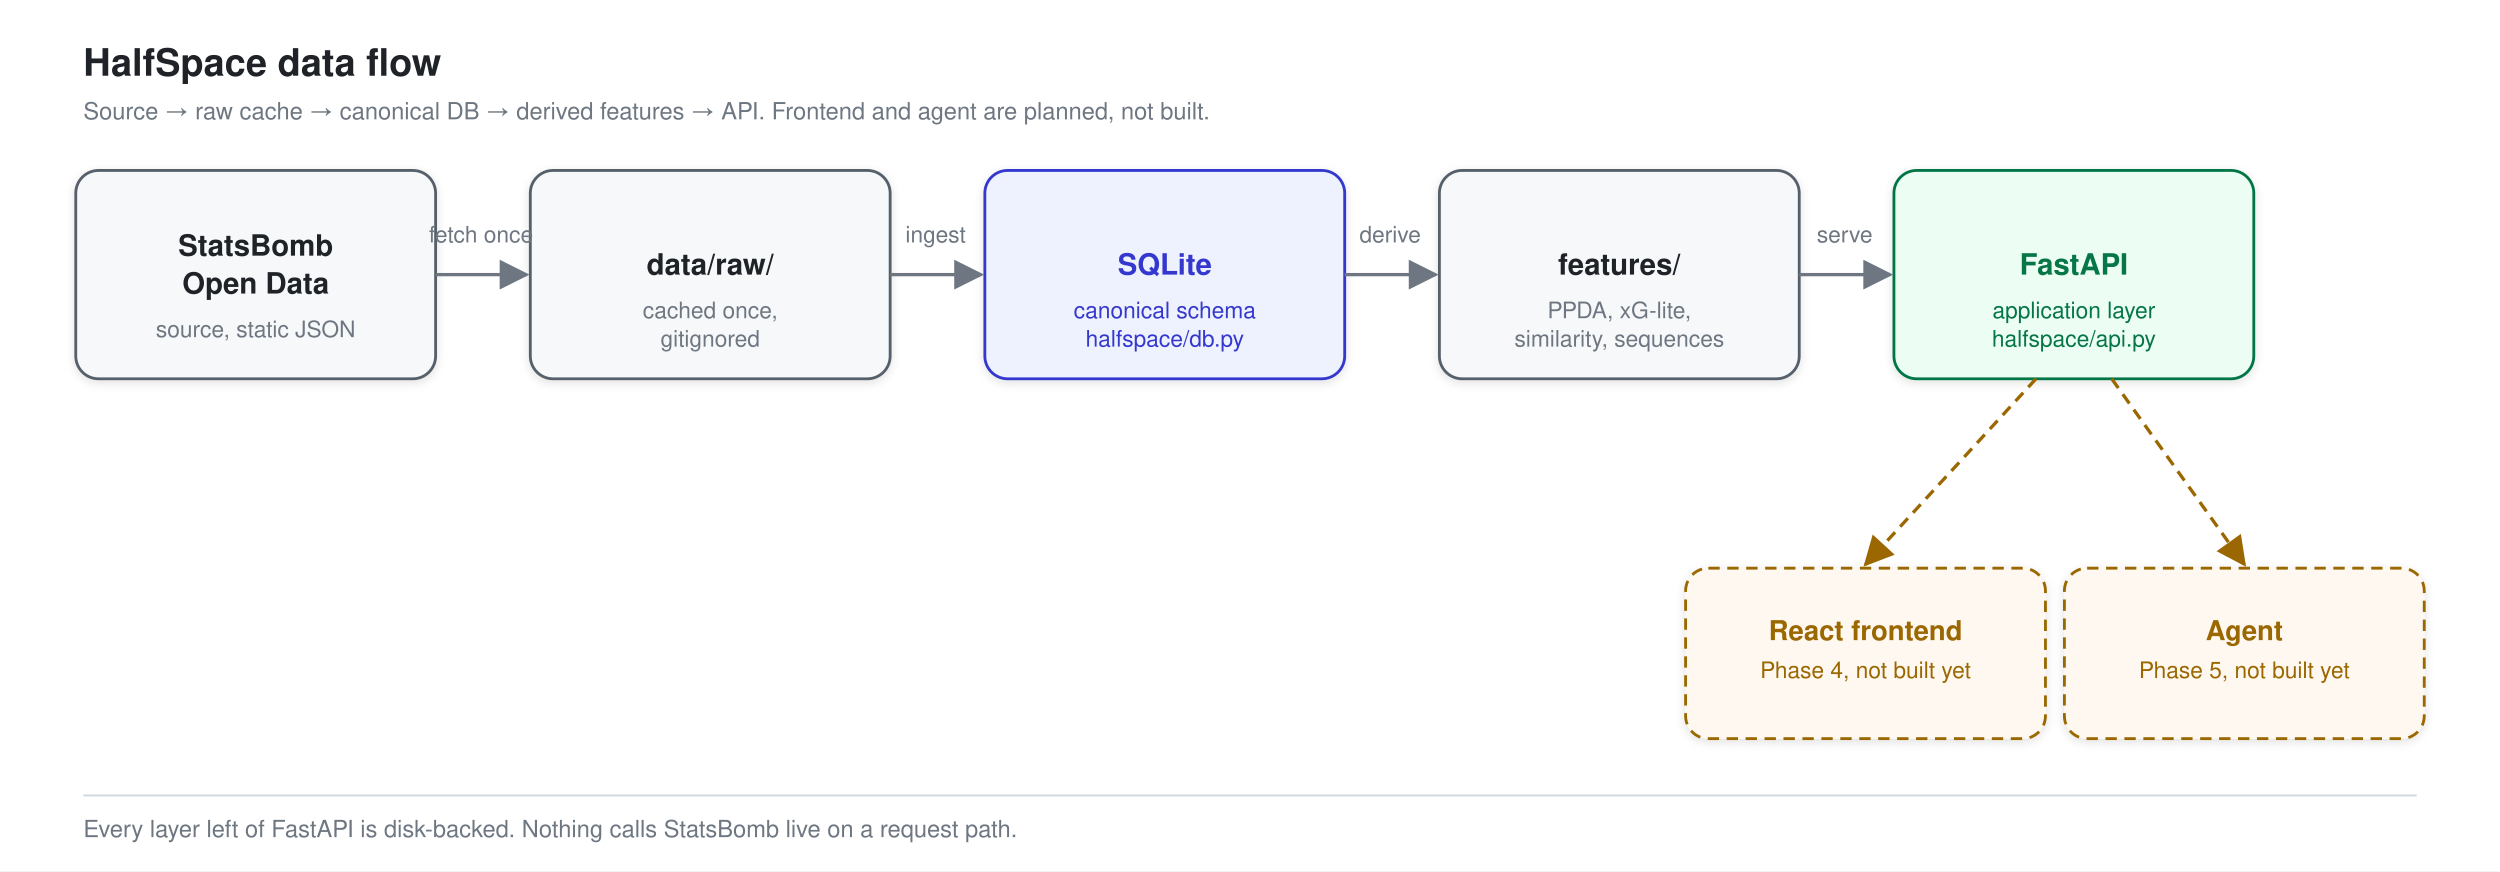
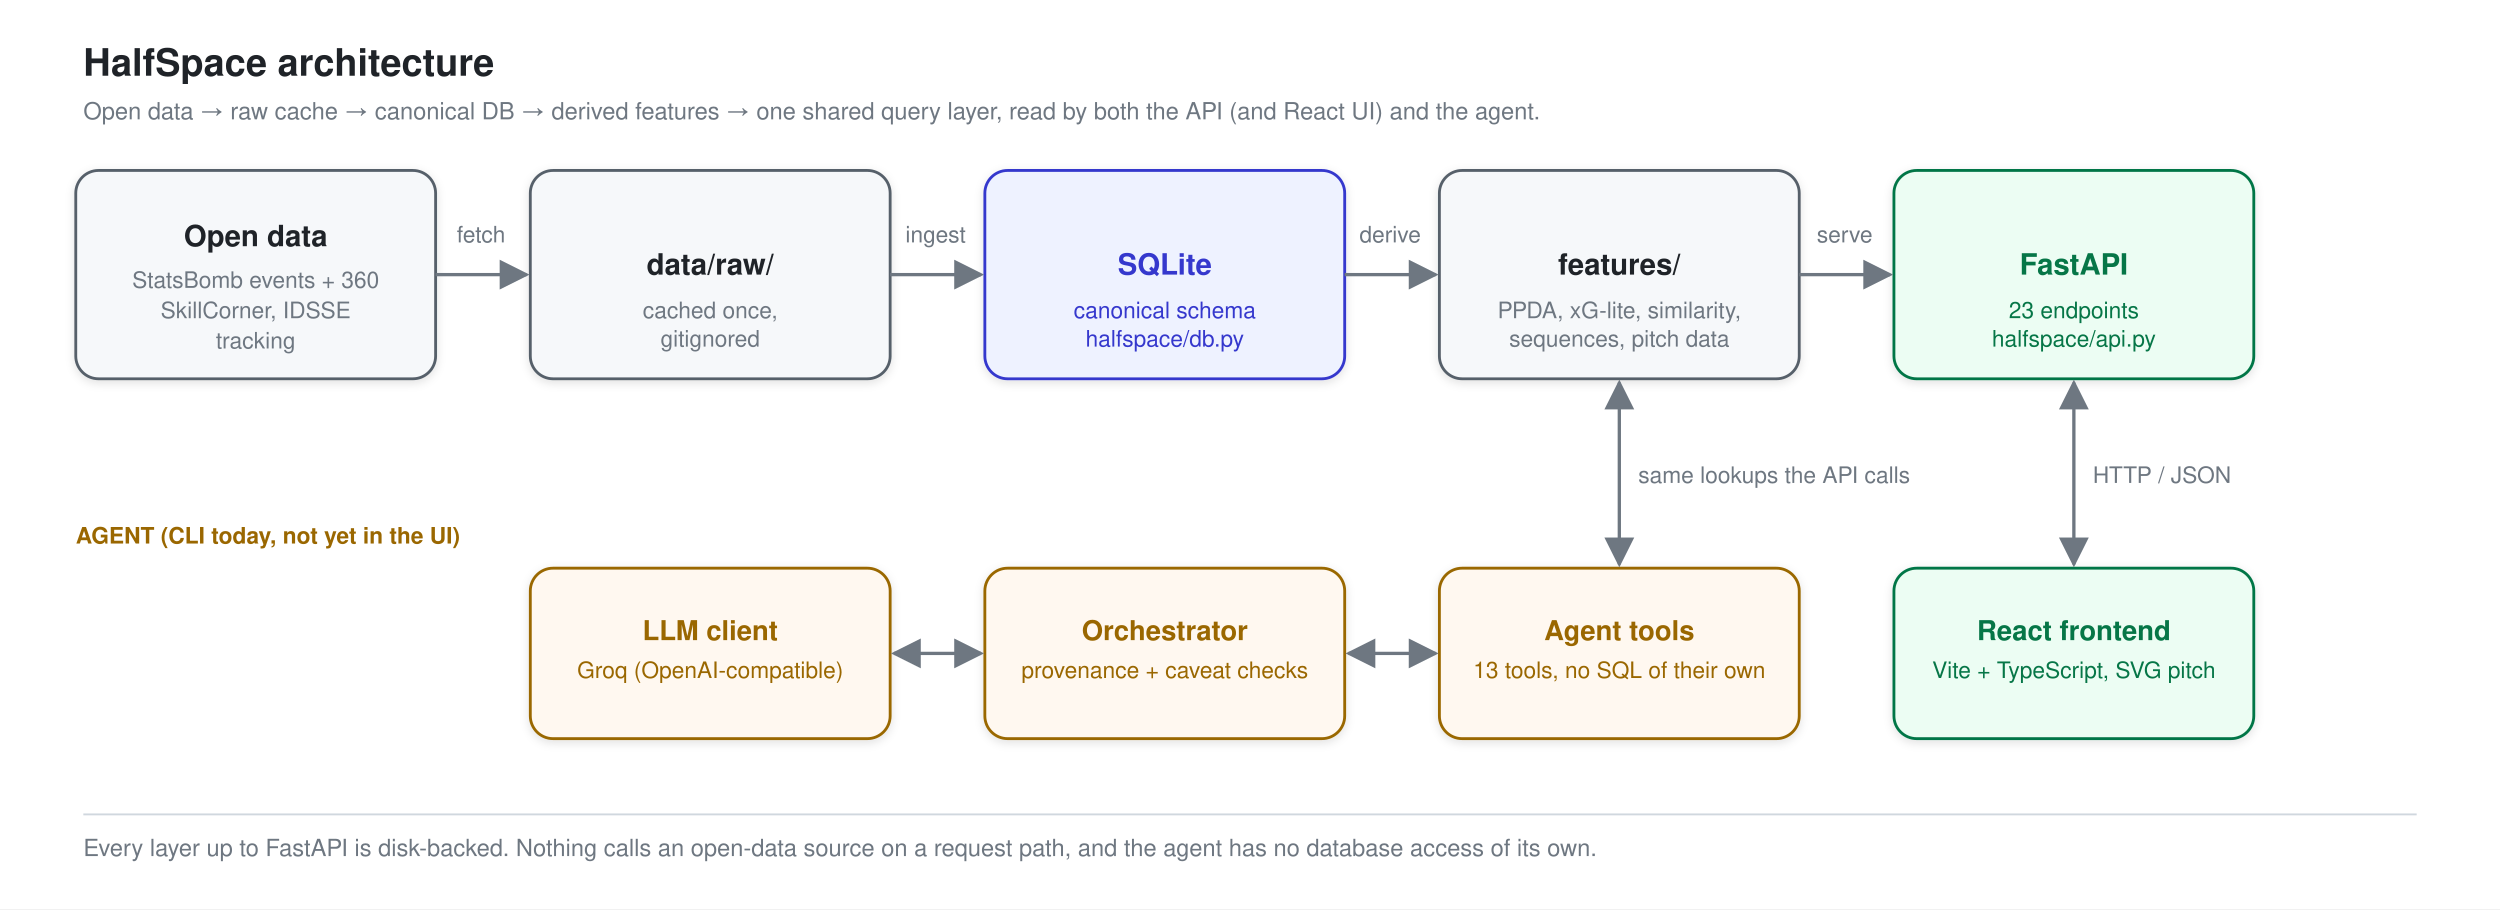
- <svg xmlns="http://www.w3.org/2000/svg" viewBox="0 0 1320 460" font-family="-apple-system,BlinkMacSystemFont,Segoe UI,Helvetica,Arial,sans-serif">
+ <svg xmlns="http://www.w3.org/2000/svg" viewBox="0 0 1320 480" font-family="-apple-system,BlinkMacSystemFont,Segoe UI,Helvetica,Arial,sans-serif">
  <defs>
    <marker id="arrow" viewBox="0 0 10 10" refX="9" refY="5" markerWidth="9" markerHeight="9" orient="auto-start-reverse">
      <path d="M0,0 L10,5 L0,10 z" fill="#6e7781" />
-     </marker>
-     <marker id="arrow-amber" viewBox="0 0 10 10" refX="9" refY="5" markerWidth="9" markerHeight="9" orient="auto-start-reverse">
-       <path d="M0,0 L10,5 L0,10 z" fill="#9a6700" />
    </marker>
    <filter id="shadow" x="-20%" y="-20%" width="140%" height="140%">
      <feDropShadow dx="0" dy="1.5" stdDeviation="2.5" flood-color="#1f2328" flood-opacity="0.12" />
    </filter>
  </defs>
-   <rect x="0" y="0" width="1320" height="460" fill="#ffffff" />
-   <text x="44" y="40" font-size="20" font-weight="700" fill="#1f2328">HalfSpace data flow</text>
-   <text x="44" y="63" font-size="12.5" fill="#6e7781">Source → raw cache → canonical DB → derived features → API. Frontend and agent are planned, not built.</text>
-   <g filter="url(#shadow)">
-     <g stroke="#57606a" stroke-width="1.5">
-       <rect x="40" y="90" width="190" height="110" rx="12" fill="#f6f8fa" />
-       <rect x="280" y="90" width="190" height="110" rx="12" fill="#f6f8fa" />
-       <rect x="520" y="90" width="190" height="110" rx="12" fill="#eef2ff" stroke="#3538cd" />
-       <rect x="760" y="90" width="190" height="110" rx="12" fill="#f6f8fa" />
-       <rect x="1000" y="90" width="190" height="110" rx="12" fill="#ecfdf3" stroke="#067647" />
-     </g>
+   <rect x="0" y="0" width="1320" height="480" fill="#ffffff" />
+   <text x="44" y="40" font-size="20" font-weight="700" fill="#1f2328">HalfSpace architecture</text>
+   <text x="44" y="63" font-size="12.5" fill="#6e7781">Open data → raw cache → canonical DB → derived features → one shared query layer, read by both the API (and React UI) and the agent.</text>
+   <g filter="url(#shadow)" stroke-width="1.5">
+     <rect x="40" y="90" width="190" height="110" rx="12" fill="#f6f8fa" stroke="#57606a" />
+     <rect x="280" y="90" width="190" height="110" rx="12" fill="#f6f8fa" stroke="#57606a" />
+     <rect x="520" y="90" width="190" height="110" rx="12" fill="#eef2ff" stroke="#3538cd" />
+     <rect x="760" y="90" width="190" height="110" rx="12" fill="#f6f8fa" stroke="#57606a" />
+     <rect x="1000" y="90" width="190" height="110" rx="12" fill="#ecfdf3" stroke="#067647" />
  </g>
  <g font-size="15.5" font-weight="700" fill="#1f2328" text-anchor="middle">
-     <text x="135" y="135">StatsBomb</text>
-     <text x="135" y="155">Open Data</text>
+     <text x="135" y="130">Open data</text>
    <text x="375" y="145">data/raw/</text>
    <text x="615" y="145" fill="#3538cd">SQLite</text>
    <text x="855" y="145">features/</text>
    <text x="1095" y="145" fill="#067647">FastAPI</text>
  </g>
  <g font-size="12" fill="#6e7781" text-anchor="middle">
-     <text x="135" y="178">source, static JSON</text>
+     <text x="135" y="152">StatsBomb events + 360</text>
+     <text x="135" y="168">SkillCorner, IDSSE</text>
+     <text x="135" y="184">tracking</text>
    <text x="375" y="168">cached once,</text>
    <text x="375" y="183">gitignored</text>
    <text x="615" y="168" fill="#3538cd">canonical schema</text>
    <text x="615" y="183" fill="#3538cd">halfspace/db.py</text>
-     <text x="855" y="168">PPDA, xG-lite,</text>
-     <text x="855" y="183">similarity, sequences</text>
-     <text x="1095" y="168" fill="#067647">application layer</text>
+     <text x="855" y="168">PPDA, xG-lite, similarity,</text>
+     <text x="855" y="183">sequences, pitch data</text>
+     <text x="1095" y="168" fill="#067647">23 endpoints</text>
    <text x="1095" y="183" fill="#067647">halfspace/api.py</text>
  </g>
  <g stroke="#6e7781" stroke-width="1.75" marker-end="url(#arrow)">
    <line x1="230" y1="145" x2="278" y2="145" />
    <line x1="470" y1="145" x2="518" y2="145" />
    <line x1="710" y1="145" x2="758" y2="145" />
    <line x1="950" y1="145" x2="998" y2="145" />
  </g>
  <g font-size="12" fill="#6e7781" text-anchor="middle">
-     <text x="254" y="128">fetch once</text>
+     <text x="254" y="128">fetch</text>
    <text x="494" y="128">ingest</text>
    <text x="734" y="128">derive</text>
    <text x="974" y="128">serve</text>
  </g>
-   <g stroke="#9a6700" stroke-width="1.75" stroke-dasharray="6,4" marker-end="url(#arrow-amber)">
-     <line x1="1075" y1="200" x2="985" y2="298" />
-     <line x1="1115" y1="200" x2="1185" y2="298" />
-   </g>
-   <g filter="url(#shadow)">
-     <rect x="890" y="300" width="190" height="90" rx="12" fill="#fff8f0" stroke="#9a6700" stroke-width="1.5" stroke-dasharray="6,4" />
-     <rect x="1090" y="300" width="190" height="90" rx="12" fill="#fff8f0" stroke="#9a6700" stroke-width="1.5" stroke-dasharray="6,4" />
+   <g filter="url(#shadow)" stroke-width="1.5">
+     <rect x="1000" y="300" width="190" height="90" rx="12" fill="#ecfdf3" stroke="#067647" />
+     <rect x="760" y="300" width="190" height="90" rx="12" fill="#fff8f0" stroke="#9a6700" />
+     <rect x="520" y="300" width="190" height="90" rx="12" fill="#fff8f0" stroke="#9a6700" />
+     <rect x="280" y="300" width="190" height="90" rx="12" fill="#fff8f0" stroke="#9a6700" />
  </g>
  <g text-anchor="middle">
-     <text x="985" y="338" font-size="14.5" font-weight="700" fill="#9a6700">React frontend</text>
-     <text x="985" y="358" font-size="12" fill="#9a6700">Phase 4, not built yet</text>
-     <text x="1185" y="338" font-size="14.5" font-weight="700" fill="#9a6700">Agent</text>
-     <text x="1185" y="358" font-size="12" fill="#9a6700">Phase 5, not built yet</text>
+     <text x="1095" y="338" font-size="14.5" font-weight="700" fill="#067647">React frontend</text>
+     <text x="1095" y="358" font-size="12" fill="#067647">Vite + TypeScript, SVG pitch</text>
+     <text x="855" y="338" font-size="14.5" font-weight="700" fill="#9a6700">Agent tools</text>
+     <text x="855" y="358" font-size="12" fill="#9a6700">13 tools, no SQL of their own</text>
+     <text x="615" y="338" font-size="14.5" font-weight="700" fill="#9a6700">Orchestrator</text>
+     <text x="615" y="358" font-size="12" fill="#9a6700">provenance + caveat checks</text>
+     <text x="375" y="338" font-size="14.5" font-weight="700" fill="#9a6700">LLM client</text>
+     <text x="375" y="358" font-size="12" fill="#9a6700">Groq (OpenAI-compatible)</text>
  </g>
-   <line x1="44" y1="420" x2="1276" y2="420" stroke="#d0d7de" stroke-width="1" />
-   <text x="44" y="442" font-size="12.5" fill="#6e7781">Every layer left of FastAPI is disk-backed. Nothing calls StatsBomb live on a request path.</text>
+   <g stroke="#6e7781" stroke-width="1.75" marker-end="url(#arrow)" marker-start="url(#arrow)">
+     <line x1="1095" y1="202" x2="1095" y2="298" />
+     <line x1="855" y1="202" x2="855" y2="298" />
+     <line x1="758" y1="345" x2="712" y2="345" />
+     <line x1="518" y1="345" x2="472" y2="345" />
+   </g>
+   <g font-size="12" fill="#6e7781">
+     <text x="1105" y="255">HTTP / JSON</text>
+     <text x="865" y="255">same lookups the API calls</text>
+   </g>
+   <text x="40" y="287" font-size="12" font-weight="700" fill="#9a6700">AGENT (CLI today, not yet in the UI)</text>
+   <line x1="44" y1="430" x2="1276" y2="430" stroke="#d0d7de" stroke-width="1" />
+   <text x="44" y="452" font-size="12.5" fill="#6e7781">Every layer up to FastAPI is disk-backed. Nothing calls an open-data source on a request path, and the agent has no database access of its own.</text>
</svg>
